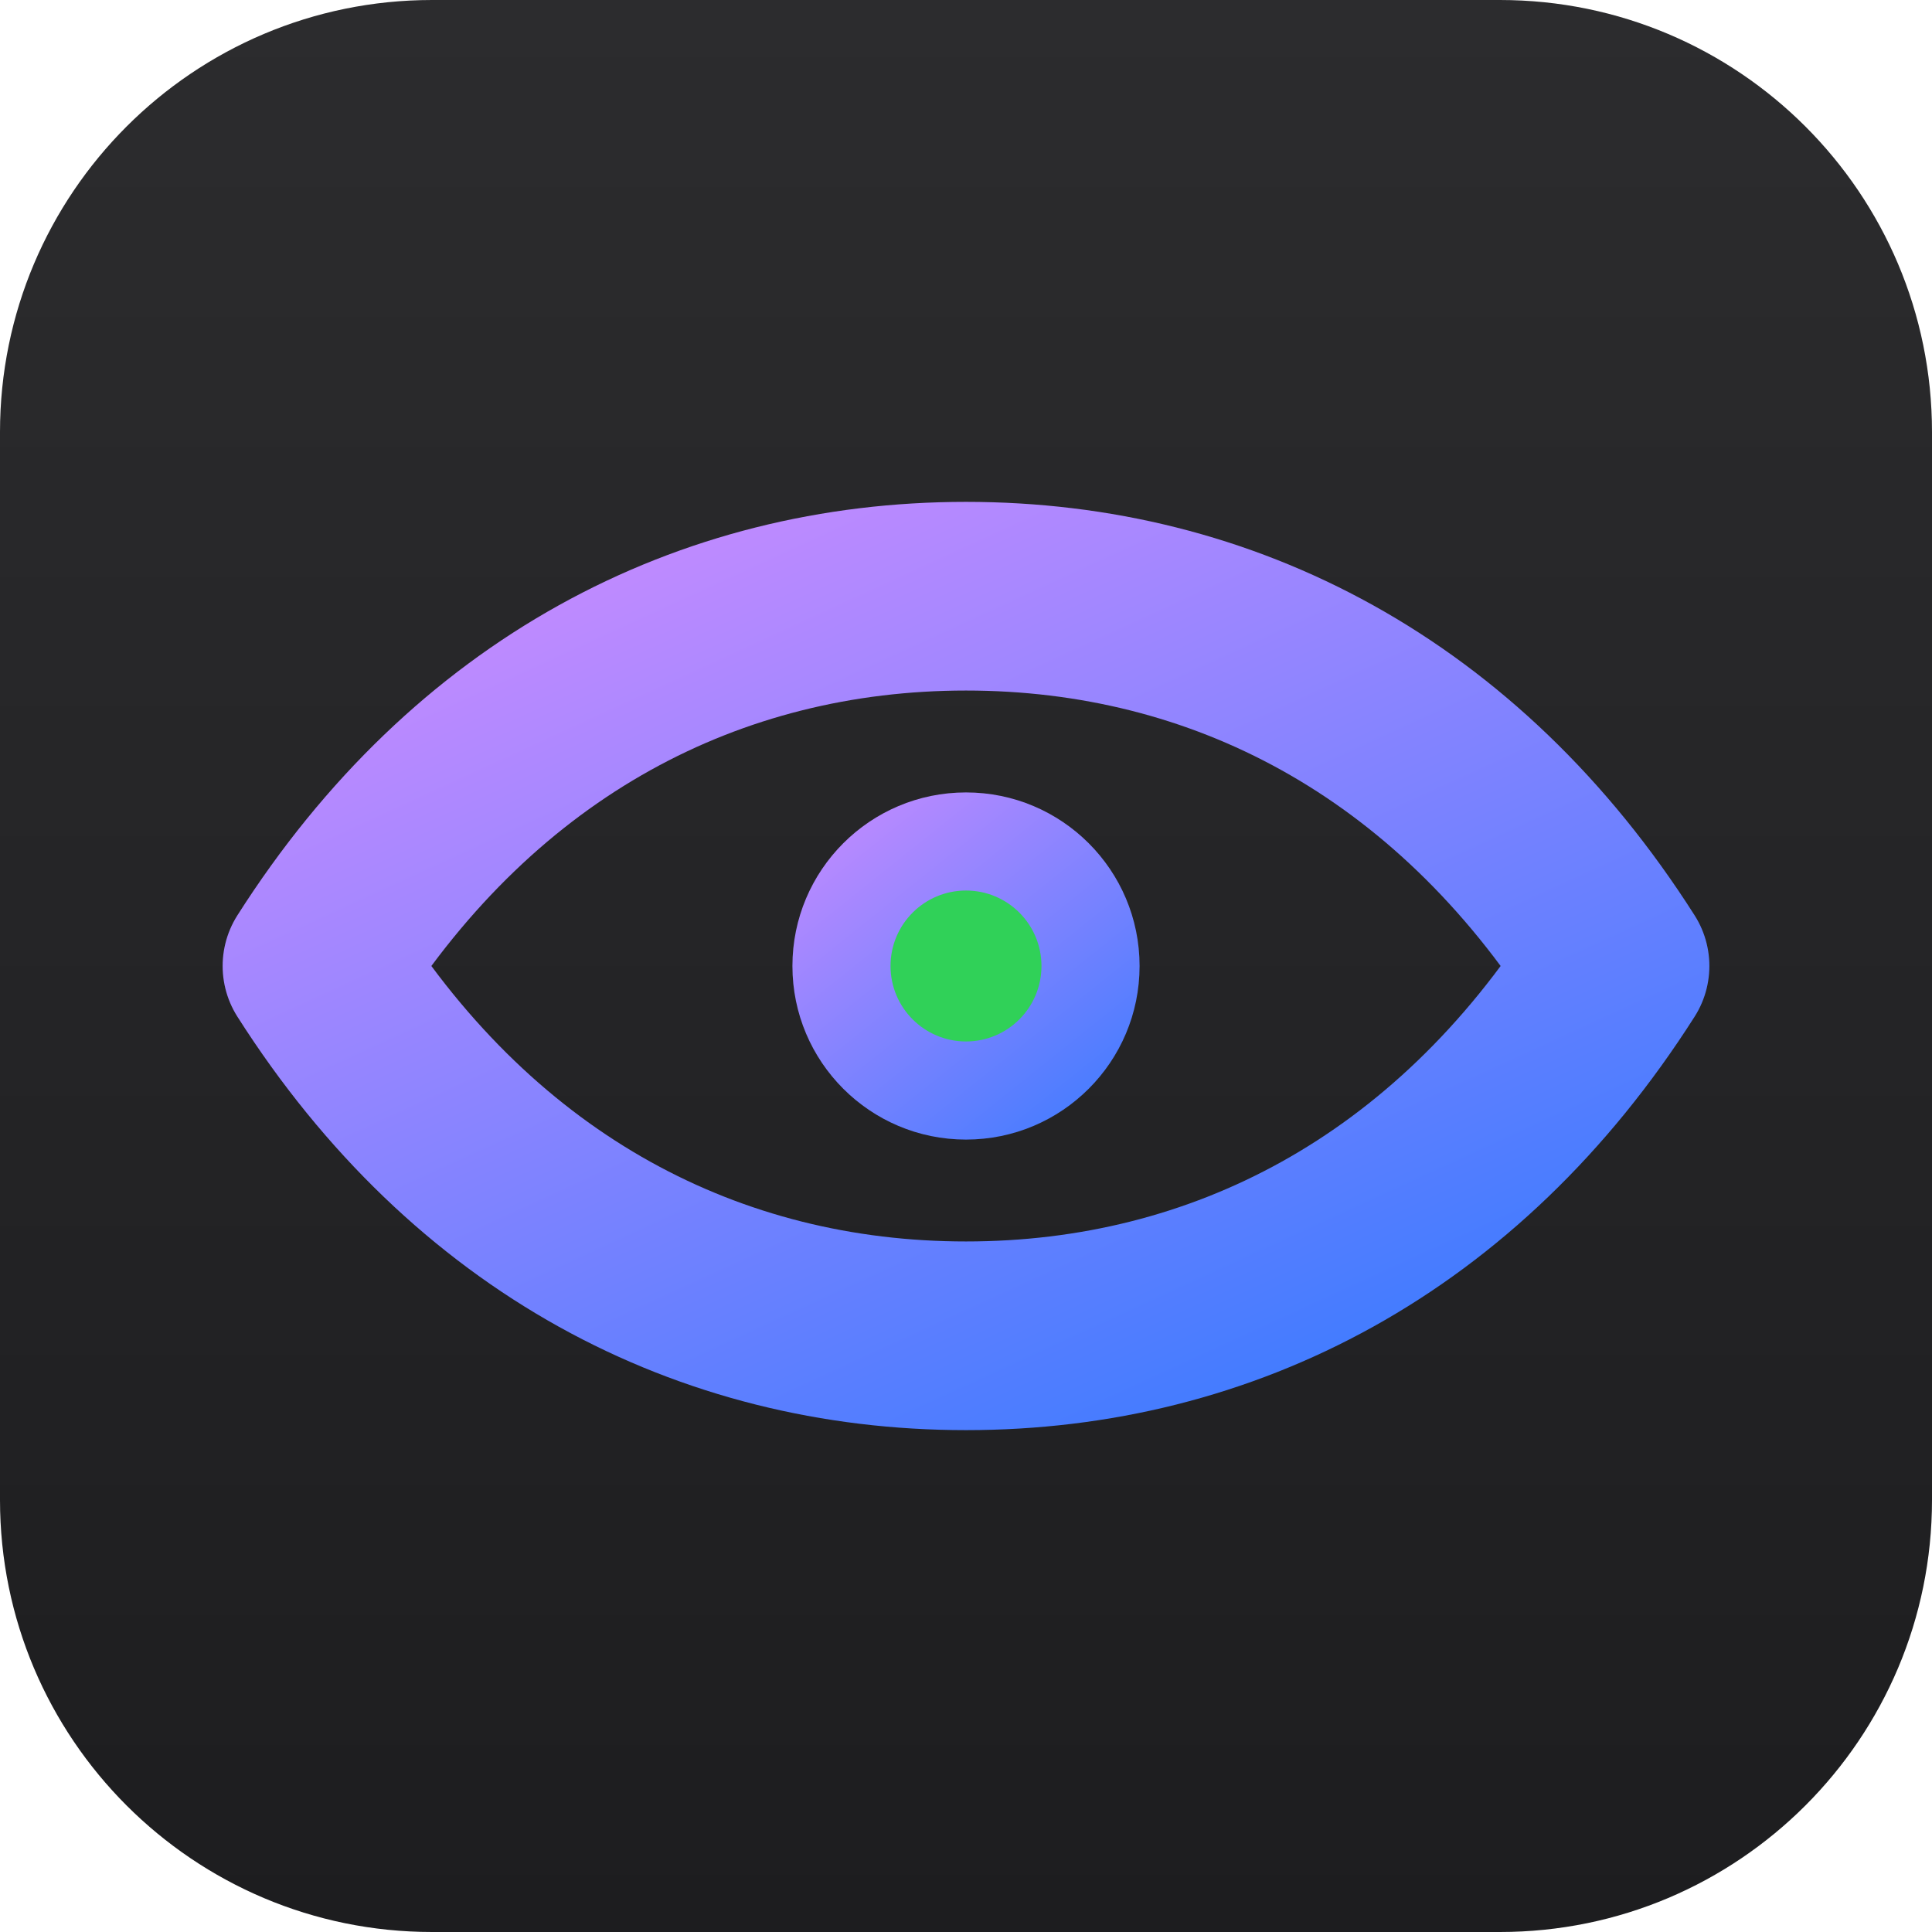
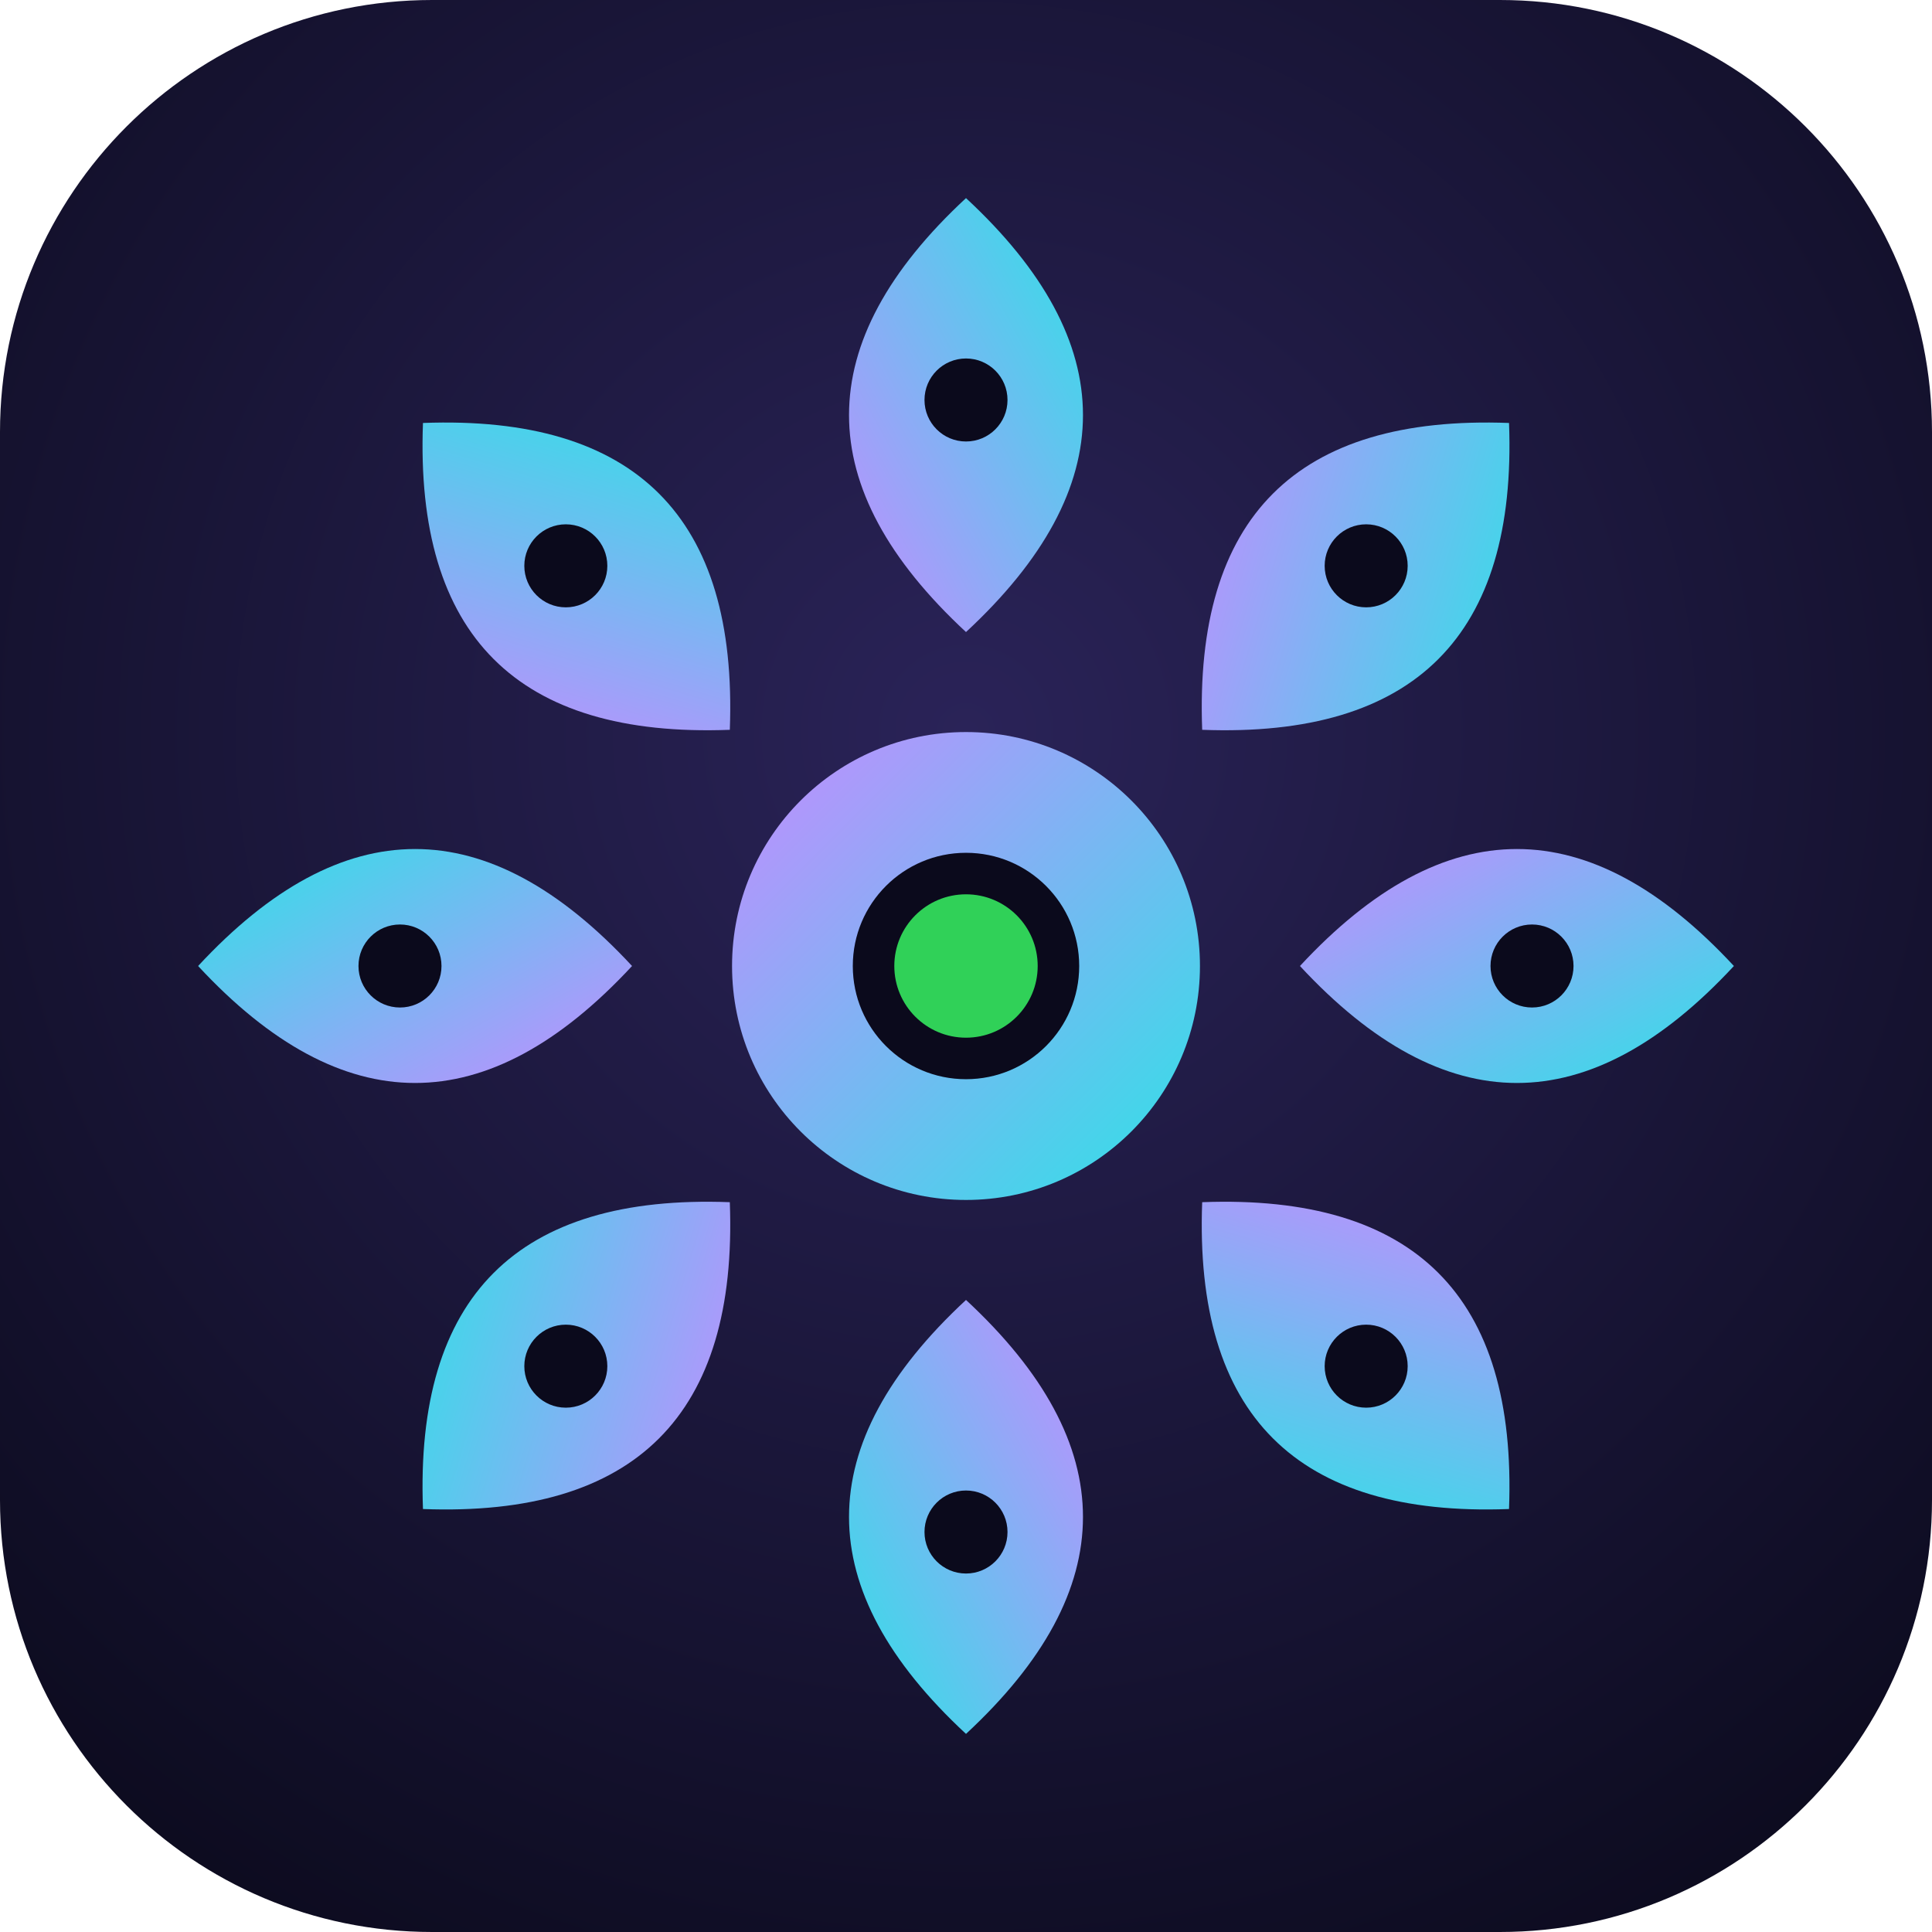
- <svg xmlns="http://www.w3.org/2000/svg" viewBox="0 0 1024 1024">
+ <svg xmlns="http://www.w3.org/2000/svg" viewBox="0 0 1024 1024" width="1024" height="1024">
  <defs>
-     <linearGradient id="g" x1="0.1" y1="0" x2="0.9" y2="1">
+     <radialGradient id="aibg" cx="50%" cy="38%" r="75%">
+       <stop offset="0" stop-color="#2a2358" />
+       <stop offset="1" stop-color="#0b0a1c" />
+     </radialGradient>
+     <linearGradient id="aig" x1="0" y1="0" x2="1" y2="1">
      <stop offset="0" stop-color="#c58bff" />
-       <stop offset="1" stop-color="#3d7bff" />
-     </linearGradient>
-     <linearGradient id="bg" x1="0" y1="0" x2="0" y2="1">
-       <stop offset="0" stop-color="#2c2c2e" />
-       <stop offset="1" stop-color="#1d1d1f" />
+       <stop offset="1" stop-color="#2de2e6" />
    </linearGradient>
  </defs>
-   <rect width="1024" height="1024" rx="229" fill="url(#bg)" />
-   <path d="M168 512C252 380 376 316 512 316S772 380 856 512C772 644 648 708 512 708S252 644 168 512Z" fill="none" stroke="url(#g)" stroke-width="100" stroke-linejoin="round" />
-   <circle cx="512" cy="512" r="92" fill="url(#g)" />
-   <circle cx="512" cy="512" r="40" fill="#30d158" />
+   <rect width="1024" height="1024" rx="229" fill="url(#aibg)" />
+   <path transform="translate(804.0 512.0) rotate(0.0)" d="M-115.0 0Q0 -124.0 115.0 0Q0 124.0 -115.0 0Z" fill="url(#aig)" />
+   <circle cx="812.0" cy="512.0" r="22" fill="#0b0a1c" />
+   <path transform="translate(718.5 718.5) rotate(45.0)" d="M-115.0 0Q0 -124.0 115.0 0Q0 124.0 -115.0 0Z" fill="url(#aig)" />
+   <circle cx="724.1" cy="724.1" r="22" fill="#0b0a1c" />
+   <path transform="translate(512.0 804.0) rotate(90.0)" d="M-115.0 0Q0 -124.0 115.0 0Q0 124.0 -115.0 0Z" fill="url(#aig)" />
+   <circle cx="512.0" cy="812.0" r="22" fill="#0b0a1c" />
+   <path transform="translate(305.5 718.5) rotate(135.0)" d="M-115.0 0Q0 -124.0 115.0 0Q0 124.0 -115.0 0Z" fill="url(#aig)" />
+   <circle cx="299.9" cy="724.1" r="22" fill="#0b0a1c" />
+   <path transform="translate(220.0 512.0) rotate(180.0)" d="M-115.0 0Q0 -124.0 115.0 0Q0 124.0 -115.0 0Z" fill="url(#aig)" />
+   <circle cx="212.0" cy="512.0" r="22" fill="#0b0a1c" />
+   <path transform="translate(305.5 305.5) rotate(225.0)" d="M-115.0 0Q0 -124.0 115.0 0Q0 124.0 -115.0 0Z" fill="url(#aig)" />
+   <circle cx="299.9" cy="299.9" r="22" fill="#0b0a1c" />
+   <path transform="translate(512.0 220.0) rotate(270.0)" d="M-115.0 0Q0 -124.0 115.0 0Q0 124.0 -115.0 0Z" fill="url(#aig)" />
+   <circle cx="512.0" cy="212.0" r="22" fill="#0b0a1c" />
+   <path transform="translate(718.5 305.5) rotate(315.0)" d="M-115.0 0Q0 -124.0 115.0 0Q0 124.0 -115.0 0Z" fill="url(#aig)" />
+   <circle cx="724.1" cy="299.9" r="22" fill="#0b0a1c" />
+   <circle cx="512" cy="512" r="124" fill="url(#aig)" />
+   <circle cx="512" cy="512" r="60" fill="#0b0a1c" />
+   <circle cx="512" cy="512" r="38" fill="#30d158" />
</svg>
